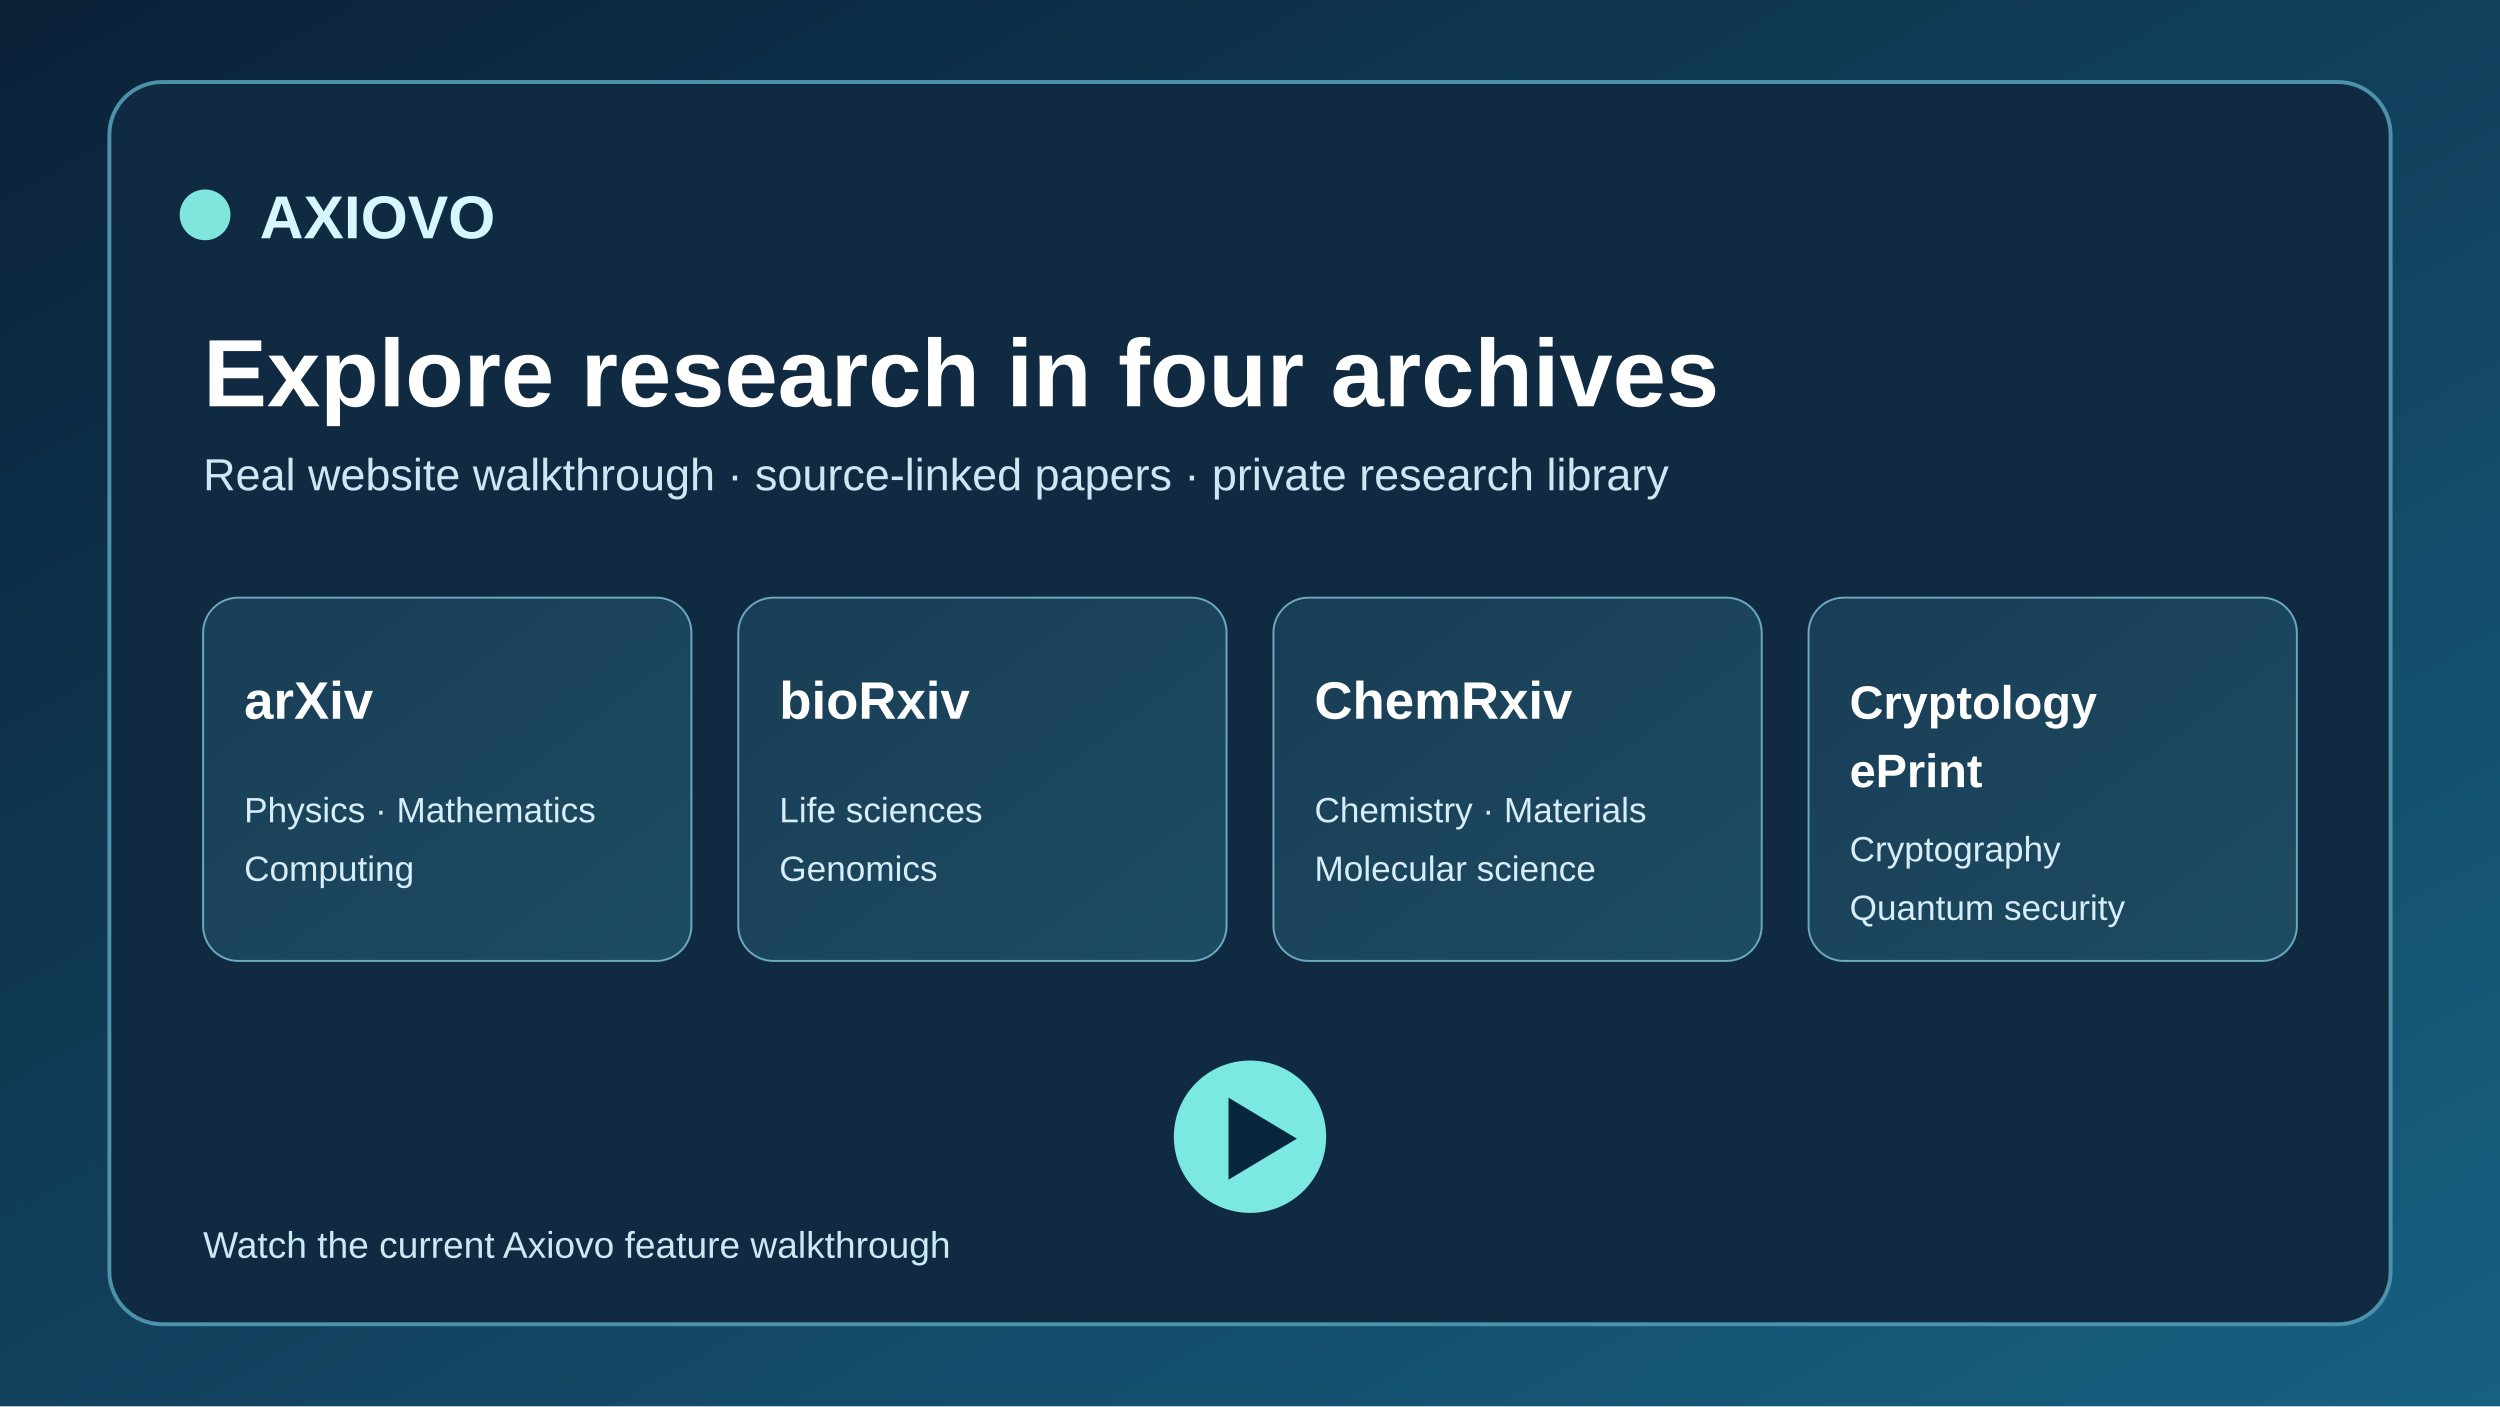
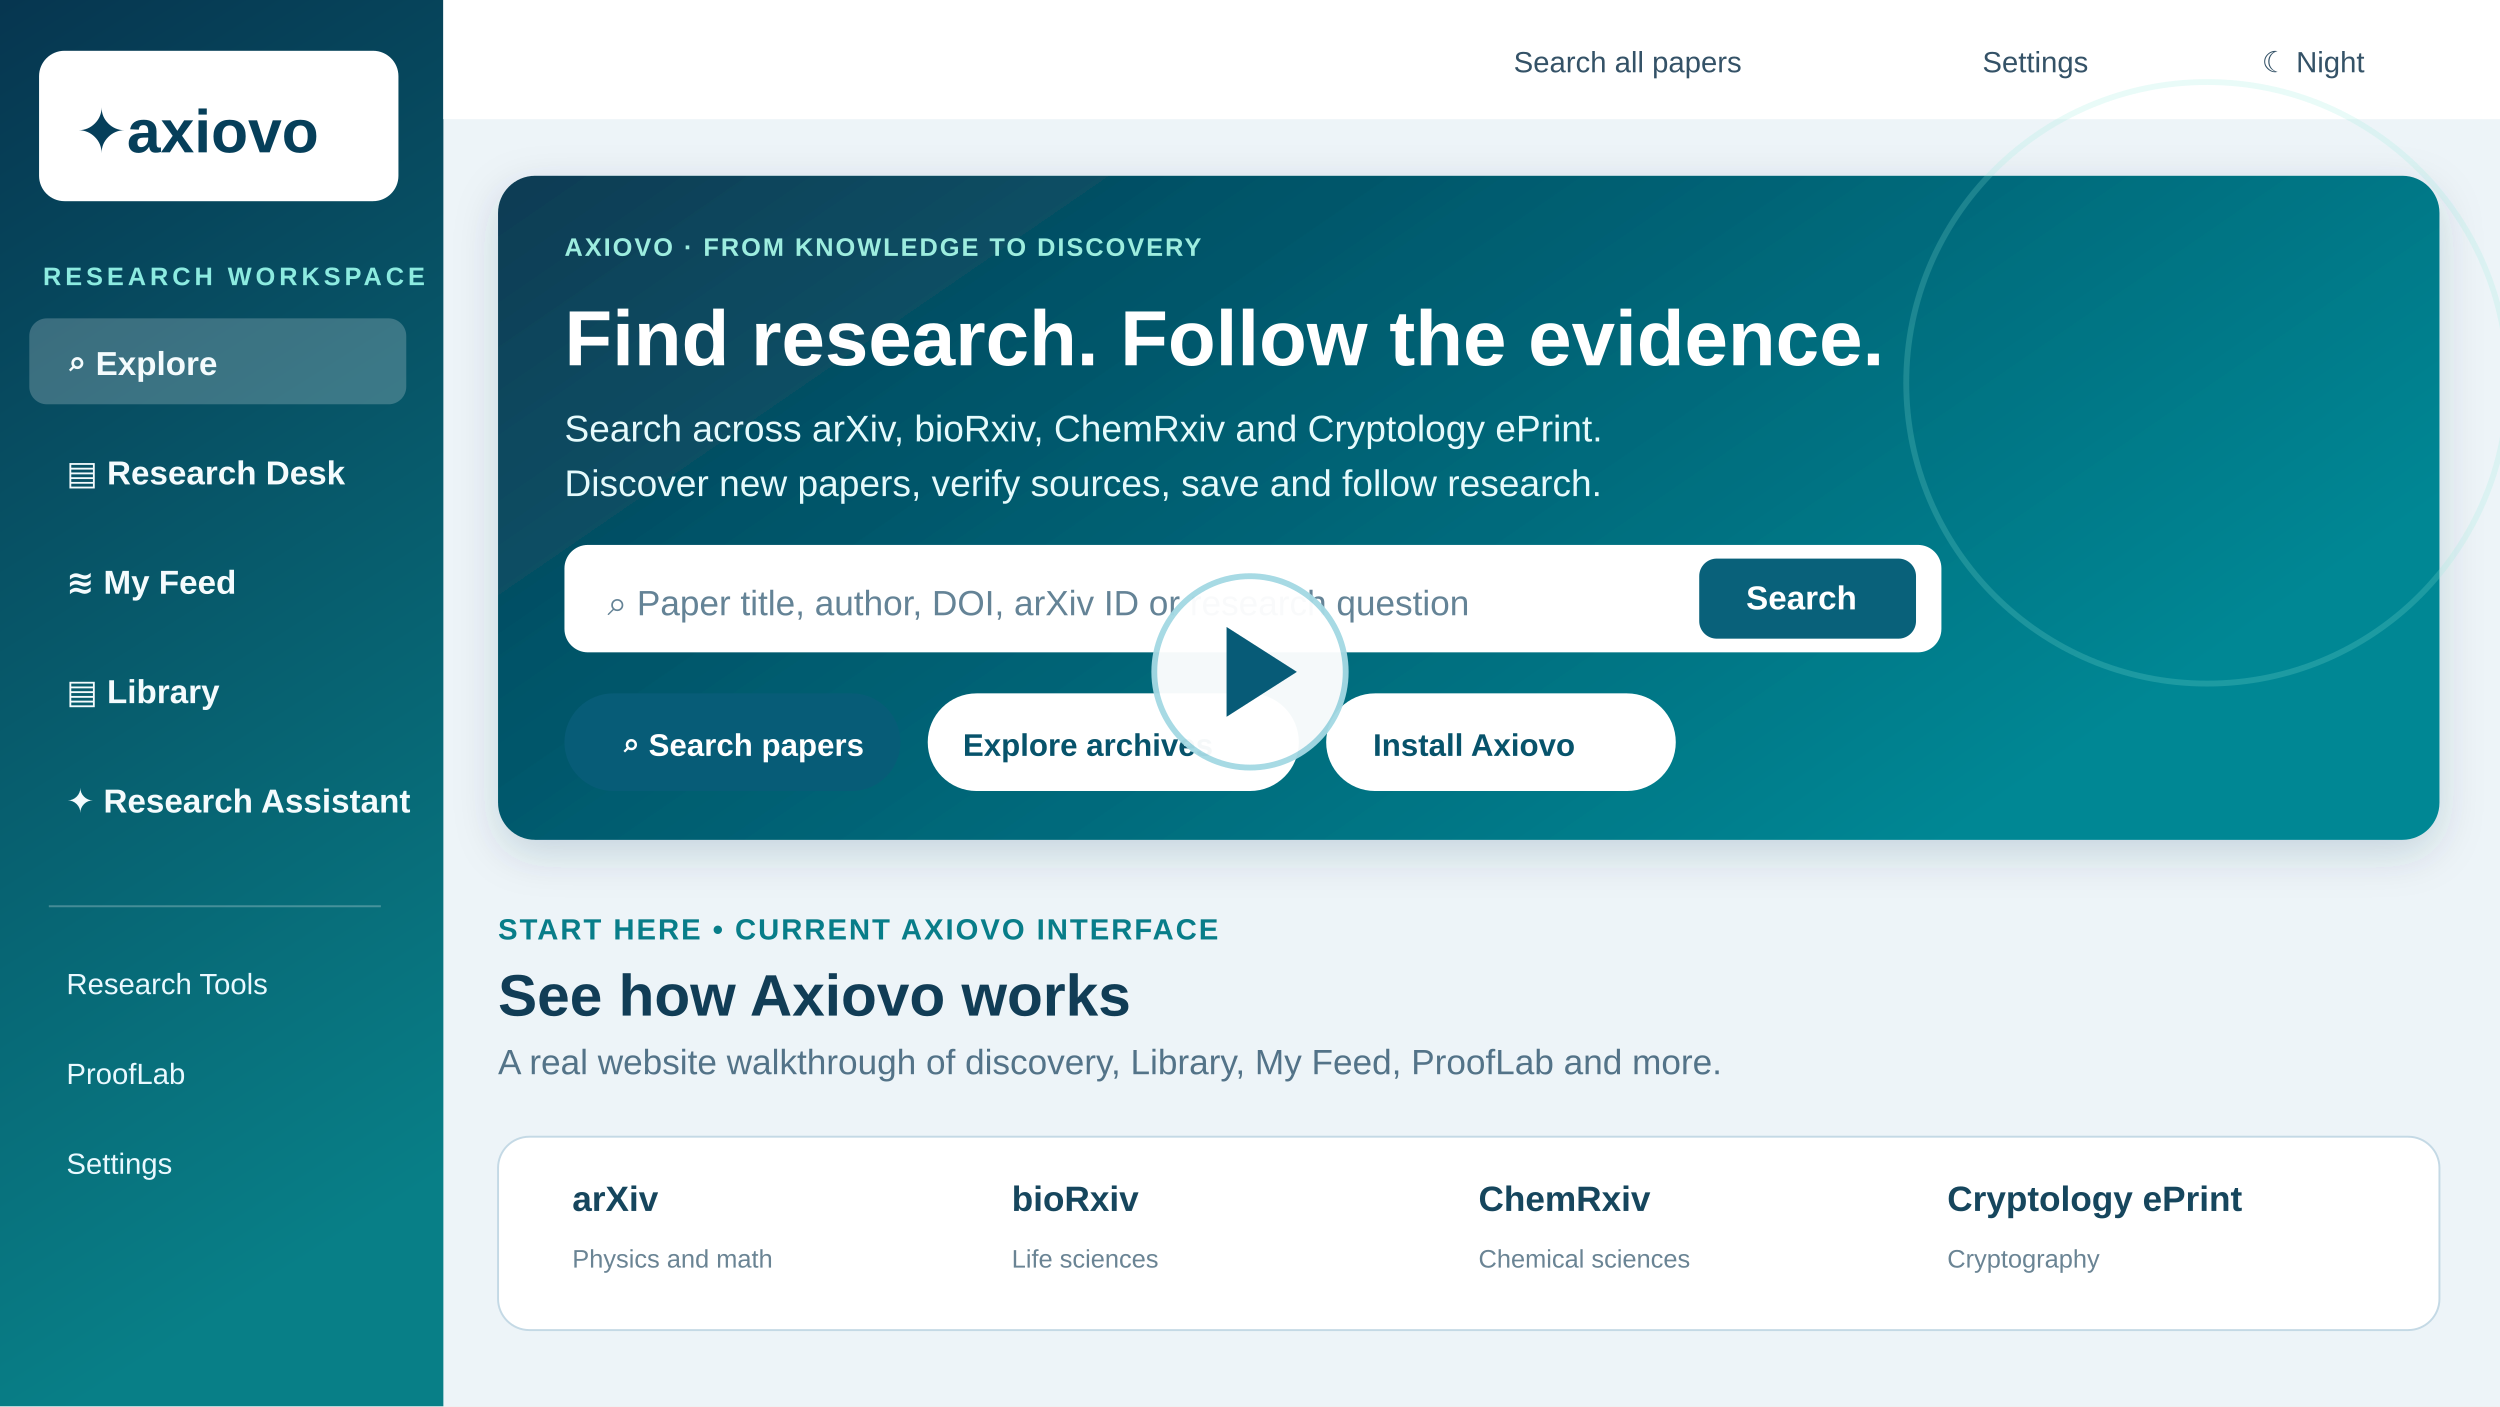
- <svg xmlns="http://www.w3.org/2000/svg" width="1280" height="720" viewBox="0 0 1280 720" role="img" aria-label="Axiovo four archive tutorial poster: arXiv, bioRxiv, ChemRxiv and Cryptology ePrint">
+ <svg xmlns="http://www.w3.org/2000/svg" width="1280" height="720" viewBox="0 0 1280 720" role="img" aria-label="Preview of the current Axiovo homepage with teal navigation, research search hero, and four archive cards">
  <defs>
-     <linearGradient id="bg" x1="0" y1="0" x2="1" y2="1">
-       <stop stop-color="#0b2138" />
-       <stop offset="1" stop-color="#176081" />
+     <linearGradient id="nav" x1="0" y1="0" x2=".2" y2="1">
+       <stop stop-color="#063650" />
+       <stop offset="1" stop-color="#087f87" />
    </linearGradient>
-     <linearGradient id="tile" x1="0" y1="0" x2="1" y2="1">
-       <stop stop-color="#193d56" />
-       <stop offset="1" stop-color="#1d4c61" />
+     <linearGradient id="hero" x1="0" y1="0" x2="1" y2=".5">
+       <stop stop-color="#073c54" />
+       <stop offset="1" stop-color="#058794" />
    </linearGradient>
+     <filter id="shadow" x="-10%" y="-10%" width="120%" height="130%">
+       <feDropShadow dx="0" dy="7" stdDeviation="11" flood-color="#113f57" flood-opacity=".17" />
+     </filter>
  </defs>
-   <rect width="1280" height="720" fill="url(#bg)" />
-   <rect x="56" y="42" width="1168" height="636" rx="27" fill="#102a42" stroke="#4b92aa" stroke-width="2" />
-   <circle cx="105" cy="110" r="13" fill="#80e5dc" />
-   <text x="133" y="122" font-family="Arial, sans-serif" font-size="31" fill="#d8f6ff" font-weight="800">AXIOVO</text>
-   <text x="104" y="208" font-family="Arial, sans-serif" font-size="49" fill="#fff" font-weight="800">Explore research in four archives</text>
-   <text x="104" y="251" font-family="Arial, sans-serif" font-size="23" fill="#cde8f4">Real website walkthrough · source-linked papers · private research library</text>
-   <g font-family="Arial, sans-serif">
-     <rect x="104" y="306" width="250" height="186" rx="18" fill="url(#tile)" stroke="#6aa9bf" />
-     <rect x="378" y="306" width="250" height="186" rx="18" fill="url(#tile)" stroke="#6aa9bf" />
-     <rect x="652" y="306" width="250" height="186" rx="18" fill="url(#tile)" stroke="#6aa9bf" />
-     <rect x="926" y="306" width="250" height="186" rx="18" fill="url(#tile)" stroke="#6aa9bf" />
-     <g fill="#fff" font-size="27" font-weight="700">
-       <text x="125" y="368">arXiv</text>
-       <text x="399" y="368">bioRxiv</text>
-       <text x="673" y="368">ChemRxiv</text>
-       <text x="947" y="368" font-size="24">Cryptology</text>
-       <text x="947" y="403" font-size="24">ePrint</text>
-     </g>
-     <g fill="#d7edf8" font-size="18">
-       <text x="125" y="421">Physics · Mathematics</text>
-       <text x="125" y="451">Computing</text>
-       <text x="399" y="421">Life sciences</text>
-       <text x="399" y="451">Genomics</text>
-       <text x="673" y="421">Chemistry · Materials</text>
-       <text x="673" y="451">Molecular science</text>
-       <text x="947" y="441">Cryptography</text>
-       <text x="947" y="471">Quantum security</text>
-     </g>
+   <rect width="1280" height="720" fill="#edf4f8" />
+   <rect width="227" height="720" fill="url(#nav)" />
+   <rect x="20" y="26" width="184" height="77" rx="13" fill="#fff" />
+   <text x="39" y="78" fill="#063f5a" font-family="Arial,sans-serif" font-size="31" font-weight="bold">✦axiovo</text>
+   <text x="22" y="146" fill="#8cebe0" font-family="Arial,sans-serif" font-size="13" font-weight="bold" letter-spacing="2">RESEARCH WORKSPACE</text>
+   <rect x="15" y="163" width="193" height="44" rx="9" fill="#ffffff35" />
+   <g fill="#f4fbfd" font-family="Arial,sans-serif" font-size="17" font-weight="bold">
+     <text x="34" y="192">⌕   Explore</text>
+     <text x="34" y="248">▤   Research Desk</text>
+     <text x="34" y="304">≋   My Feed</text>
+     <text x="34" y="360">▤   Library</text>
+     <text x="34" y="416">✦   Research Assistant</text>
  </g>
-   <circle cx="640" cy="582" r="39" fill="#7be8e2" />
-   <path d="M629 562v42l35-21z" fill="#09273c" />
-   <text x="104" y="644" fill="#cce9f6" font-family="Arial,sans-serif" font-size="19">Watch the current Axiovo feature walkthrough</text>
+   <path d="M25 464h170" stroke="#ffffff40" />
+   <g fill="#e9f9ff" font-family="Arial,sans-serif" font-size="15">
+     <text x="34" y="509">Research Tools</text>
+     <text x="34" y="555">ProofLab</text>
+     <text x="34" y="601">Settings</text>
+   </g>
+   <rect x="227" y="0" width="1053" height="61" fill="#fff" />
+   <g fill="#345267" font-family="Arial,sans-serif" font-size="15">
+     <text x="775" y="37">Search all papers</text>
+     <text x="1015" y="37">Settings</text>
+     <text x="1158" y="37">☾ Night</text>
+   </g>
+   <rect x="255" y="90" width="994" height="340" rx="19" fill="url(#hero)" filter="url(#shadow)" />
+   <circle cx="1130" cy="196" r="154" fill="none" stroke="#91ece0" stroke-opacity=".2" stroke-width="3" />
+   <text x="289" y="131" fill="#9deddf" font-family="Arial,sans-serif" font-size="13" font-weight="bold" letter-spacing="1">AXIOVO · FROM KNOWLEDGE TO DISCOVERY</text>
+   <text x="289" y="187" fill="#fff" font-family="Arial,sans-serif" font-size="40" font-weight="bold">Find research. Follow the evidence.</text>
+   <text x="289" y="226" fill="#e5fafc" font-family="Arial,sans-serif" font-size="19">Search across arXiv, bioRxiv, ChemRxiv and Cryptology ePrint.</text>
+   <text x="289" y="254" fill="#e5fafc" font-family="Arial,sans-serif" font-size="19">Discover new papers, verify sources, save and follow research.</text>
+   <rect x="289" y="279" width="705" height="55" rx="12" fill="#fff" />
+   <text x="311" y="315" fill="#648396" font-family="Arial,sans-serif" font-size="18">⌕   Paper title, author, DOI, arXiv ID or research question</text>
+   <rect x="870" y="286" width="111" height="41" rx="9" fill="#09617a" />
+   <text x="894" y="312" fill="#fff" font-family="Arial,sans-serif" font-size="17" font-weight="bold">Search</text>
+   <rect x="289" y="355" width="172" height="50" rx="25" fill="#075c77" />
+   <rect x="475" y="355" width="190" height="50" rx="25" fill="#fff" />
+   <rect x="679" y="355" width="179" height="50" rx="25" fill="#fff" />
+   <g font-family="Arial,sans-serif" font-size="16" font-weight="bold">
+     <text x="318" y="387" fill="#fff">⌕ Search papers</text>
+     <text x="493" y="387" fill="#07536b">Explore archives</text>
+     <text x="703" y="387" fill="#07536b">Install Axiovo</text>
+   </g>
+   <text x="255" y="481" font-family="Arial,sans-serif" font-weight="bold" font-size="15" fill="#087d89" letter-spacing="1">START HERE   •   CURRENT AXIOVO INTERFACE</text>
+   <text x="255" y="520" font-family="Arial,sans-serif" font-weight="bold" font-size="30" fill="#113d56">See how Axiovo works</text>
+   <text x="255" y="550" font-family="Arial,sans-serif" font-size="18" fill="#537388">A real website walkthrough of discovery, Library, My Feed, ProofLab and more.</text>
+   <rect x="255" y="582" width="994" height="99" rx="16" fill="#fff" stroke="#c4d9e5" />
+   <g font-family="Arial,sans-serif" font-size="18" font-weight="bold">
+     <text x="293" y="620" fill="#16465d">arXiv</text>
+     <text x="518" y="620" fill="#16465d">bioRxiv</text>
+     <text x="757" y="620" fill="#16465d">ChemRxiv</text>
+     <text x="997" y="620" fill="#16465d">Cryptology ePrint</text>
+   </g>
+   <g font-family="Arial,sans-serif" font-size="13" fill="#6a8494">
+     <text x="293" y="649">Physics and math</text>
+     <text x="518" y="649">Life sciences</text>
+     <text x="757" y="649">Chemical sciences</text>
+     <text x="997" y="649">Cryptography</text>
+   </g>
+   <circle cx="640" cy="344" r="49" fill="#fff" opacity=".96" stroke="#a3d8e3" stroke-width="3" />
+   <path d="M628 321l36 23-36 23z" fill="#075b77" />
</svg>
